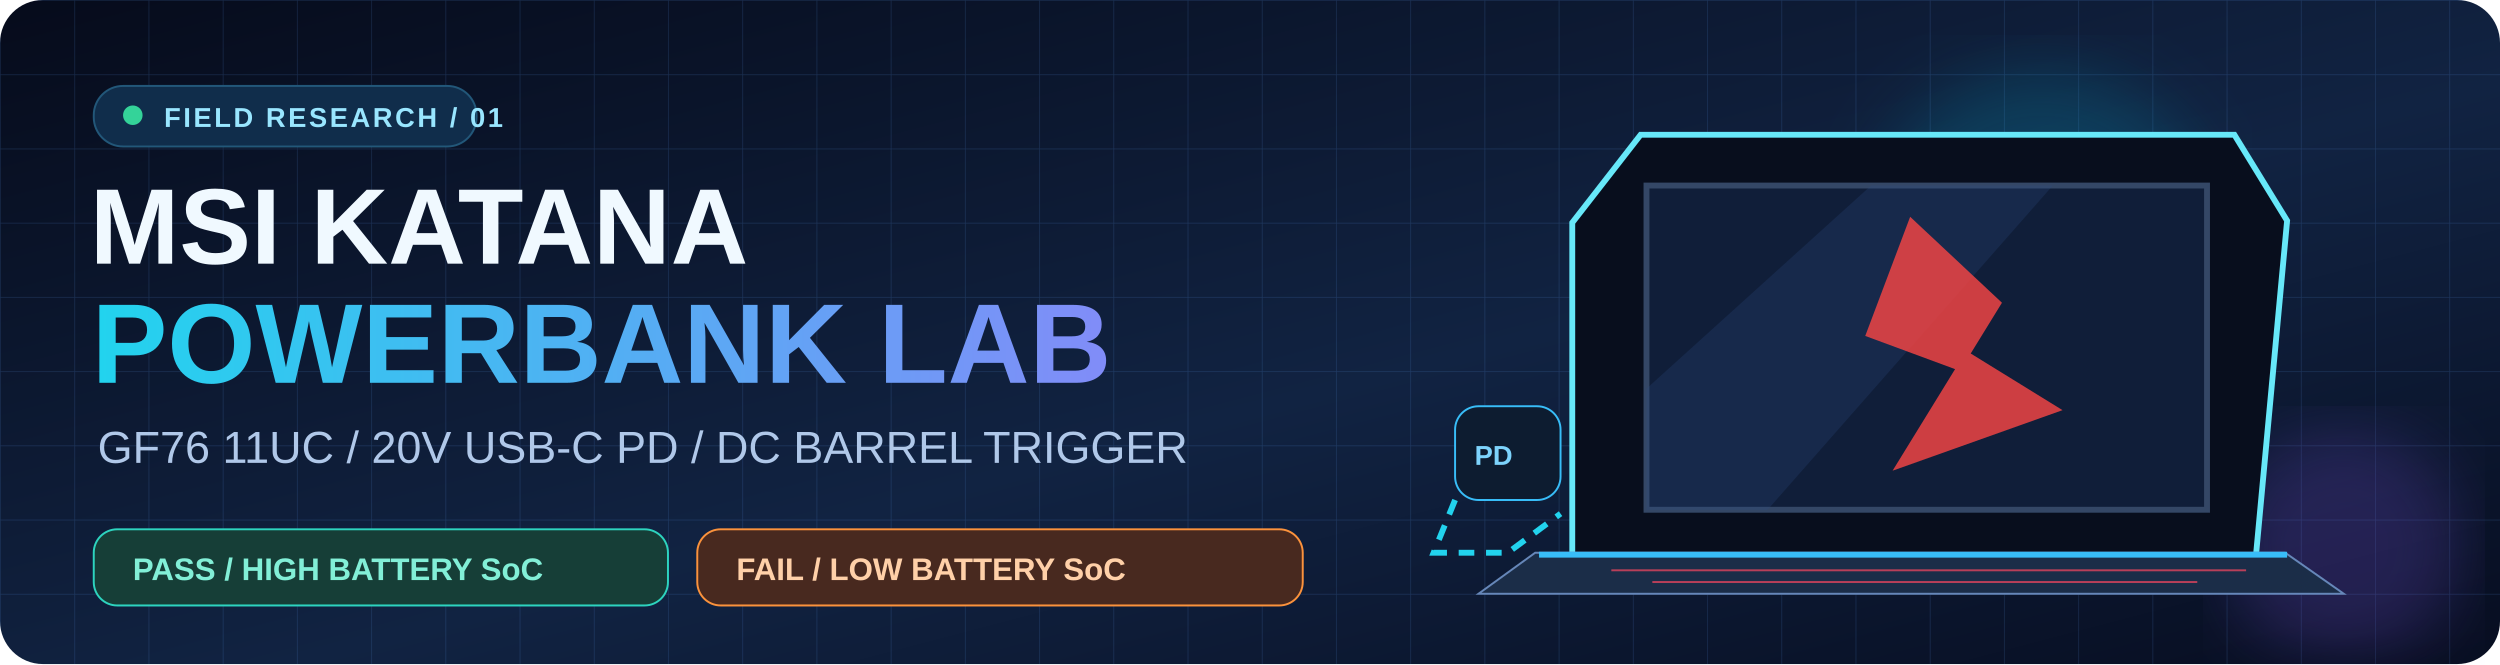
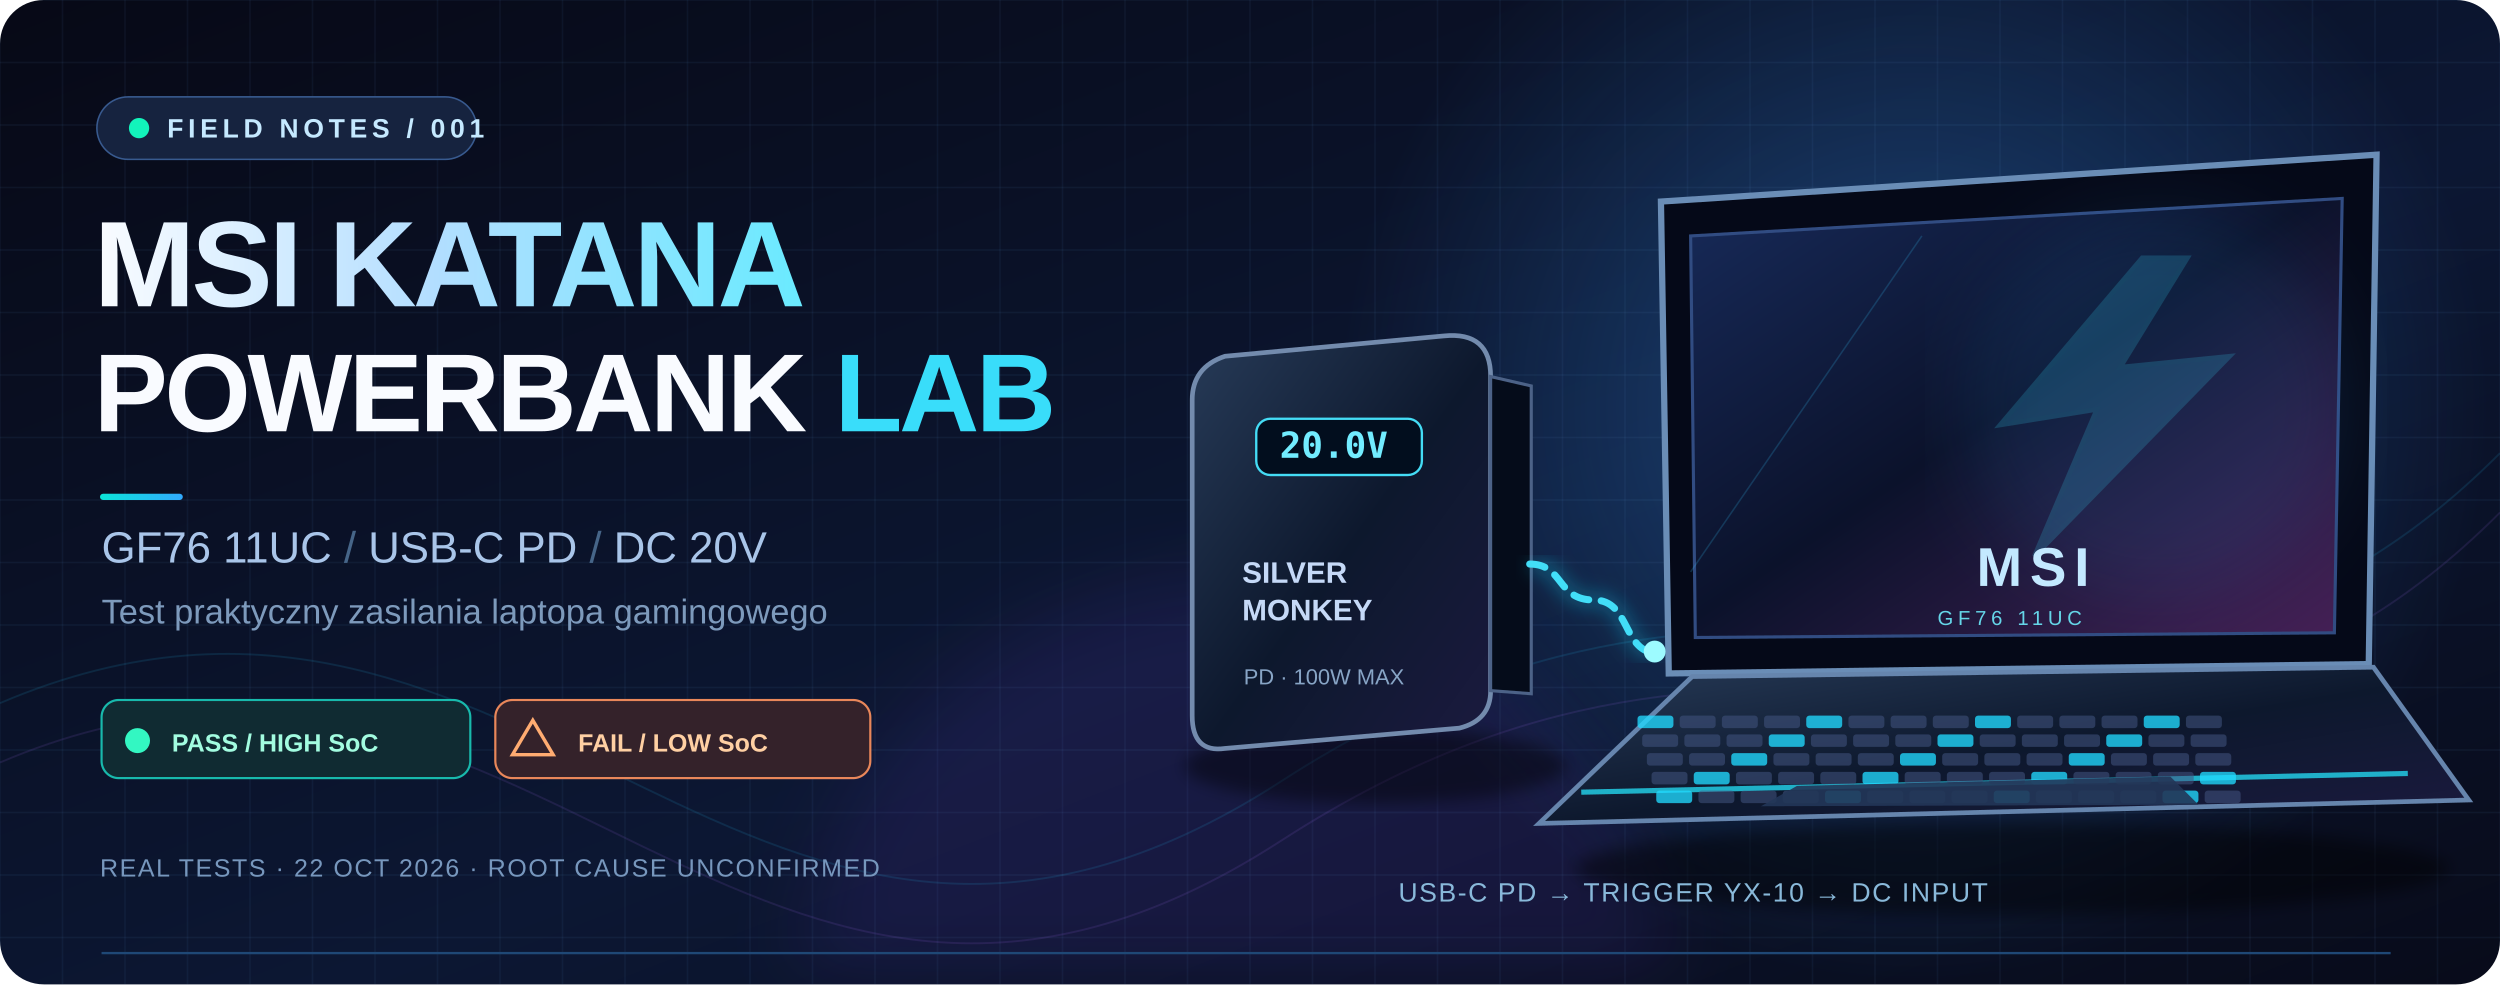
- <svg xmlns="http://www.w3.org/2000/svg" width="1280" height="340" viewBox="0 0 1280 340" role="img" aria-label="MSI Katana GF76 USB-C PD Powerbank Lab - independent field report">
+ <svg xmlns="http://www.w3.org/2000/svg" width="1600" height="630" viewBox="0 0 1600 630" role="img" aria-label="MSI Katana GF76 USB-C PD powerbank field lab. Vector laptop and power bank illustration.">
  <defs>
-     <linearGradient id="bg" x1="0" y1="0" x2="1" y2="1">
-       <stop stop-color="#060b1b" />
-       <stop offset=".56" stop-color="#112342" />
-       <stop offset="1" stop-color="#070d20" />
-     </linearGradient>
-     <linearGradient id="cyan" x1="0" y1="0" x2="1" y2="0">
-       <stop stop-color="#22d3ee" />
-       <stop offset="1" stop-color="#818cf8" />
-     </linearGradient>
-     <filter id="glow">
-       <feGaussianBlur stdDeviation="17" />
+     <linearGradient id="bg" x1="0" x2="1" y1="0" y2="1">
+       <stop stop-color="#070916" />
+       <stop offset=".57" stop-color="#0c1733" />
+       <stop offset="1" stop-color="#080b1a" />
+     </linearGradient>
+     <linearGradient id="title" x1="0" x2="1">
+       <stop stop-color="#f8fbff" />
+       <stop offset=".47" stop-color="#b3deff" />
+       <stop offset="1" stop-color="#6aeaff" />
+     </linearGradient>
+     <linearGradient id="device" x1="0" x2="1" y1="0" y2="1">
+       <stop stop-color="#273b58" />
+       <stop offset=".52" stop-color="#0d182d" />
+       <stop offset="1" stop-color="#1b1a3f" />
+     </linearGradient>
+     <linearGradient id="screen" x1="0" x2="1" y1="0" y2="1">
+       <stop stop-color="#172a59" />
+       <stop offset=".48" stop-color="#0b122b" />
+       <stop offset="1" stop-color="#452056" />
+     </linearGradient>
+     <linearGradient id="teal" x1="0" x2="1">
+       <stop stop-color="#0be5d8" />
+       <stop offset="1" stop-color="#32aaff" />
+     </linearGradient>
+     <radialGradient id="aura">
+       <stop stop-color="#3a9dff" stop-opacity=".35" />
+       <stop offset="1" stop-color="#3a9dff" stop-opacity="0" />
+     </radialGradient>
+     <filter id="blur">
+       <feGaussianBlur stdDeviation="24" />
    </filter>
-     <pattern id="grid" width="38" height="38" patternUnits="userSpaceOnUse">
-       <path d="M38 0H0V38" fill="none" stroke="#60a5fa" stroke-width=".7" opacity=".18" />
-     </pattern>
+     <filter id="small">
+       <feGaussianBlur stdDeviation="5" />
+     </filter>
+     <clipPath id="cut">
+       <rect x="0" y="0" width="1600" height="630" rx="28" />
+     </clipPath>
  </defs>
-   <rect width="1280" height="340" rx="22" fill="url(#bg)" />
-   <rect width="1280" height="340" rx="22" fill="url(#grid)" />
-   <circle cx="1045" cy="126" r="90" fill="#06b6d4" opacity=".19" filter="url(#glow)" />
-   <circle cx="1200" cy="280" r="60" fill="#8b5cf6" opacity=".2" filter="url(#glow)" />
-   <rect x="48" y="44" width="196" height="31" rx="15" fill="#102d4b" stroke="#225779" />
-   <circle cx="68" cy="59" r="5" fill="#34d399" />
-   <text x="84" y="65" font-size="14" font-weight="700" fill="#99e6ff" font-family="Arial, sans-serif" letter-spacing="1.3">FIELD RESEARCH / 01</text>
-   <text x="46" y="135" font-family="Arial, sans-serif" font-size="55" font-weight="800" fill="#f0f9ff">MSI KATANA</text>
-   <text x="47" y="196" font-family="Arial, sans-serif" font-size="58" font-weight="800" fill="url(#cyan)">POWERBANK LAB</text>
-   <text x="50" y="237" font-family="Arial, sans-serif" font-size="23" fill="#b0c8e9">GF76 11UC   /   20V USB-C PD   /   DC BARREL TRIGGER</text>
-   <rect x="48" y="271" width="294" height="39" rx="12" fill="#163e37" stroke="#2dd4bf" />
-   <text x="68" y="297" font-family="Arial, sans-serif" font-size="16" font-weight="700" fill="#82efd7">PASS  /  HIGH BATTERY SoC</text>
-   <rect x="357" y="271" width="310" height="39" rx="12" fill="#48291f" stroke="#fb923c" />
-   <text x="377" y="297" font-family="Arial, sans-serif" font-size="16" font-weight="700" fill="#ffd0a8">FAIL  /  LOW BATTERY SoC</text>
-   <g transform="translate(805,69)">
-     <path d="M0 45 L35 0 H339 L366 44 L350 216 H0 Z" fill="#080e1d" stroke="#67e8f9" stroke-width="3" />
-     <path d="M38 26 H325 V192 H38 Z" fill="#101e39" stroke="#344766" stroke-width="3" />
-     <path d="M38 130 L153 26 L246 26 L100 192 H38Z" fill="#2a4981" opacity=".26" />
-     <path d="M173 42 L220 86 L204 112 L251 141 L164 172 L196 120 L150 103Z" fill="#ef4444" opacity=".85" />
-     <path d="M-19 214 L365 214 L395 235 L-48 235 Z" fill="#1b2d48" stroke="#6687b9" />
-     <path d="M-17 215 L366 215" stroke="#38bdf8" stroke-width="3" />
-     <g stroke="#ed465f" opacity=".75">
-       <path d="M20 223H345 M41 229H320" stroke-width="1" />
+   <g clip-path="url(#cut)">
+     <rect width="1600" height="630" fill="url(#bg)" />
+     <circle cx="1225" cy="260" r="370" fill="url(#aura)" />
+     <circle cx="790" cy="650" r="280" fill="#884aff" opacity=".095" filter="url(#blur)" />
+     <g>
+       <path d="M0 0V630" stroke="#62a3e8" opacity=".065" />
+       <path d="M40 0V630" stroke="#62a3e8" opacity=".065" />
+       <path d="M80 0V630" stroke="#62a3e8" opacity=".065" />
+       <path d="M120 0V630" stroke="#62a3e8" opacity=".065" />
+       <path d="M160 0V630" stroke="#62a3e8" opacity=".065" />
+       <path d="M200 0V630" stroke="#62a3e8" opacity=".065" />
+       <path d="M240 0V630" stroke="#62a3e8" opacity=".065" />
+       <path d="M280 0V630" stroke="#62a3e8" opacity=".065" />
+       <path d="M320 0V630" stroke="#62a3e8" opacity=".065" />
+       <path d="M360 0V630" stroke="#62a3e8" opacity=".065" />
+       <path d="M400 0V630" stroke="#62a3e8" opacity=".065" />
+       <path d="M440 0V630" stroke="#62a3e8" opacity=".065" />
+       <path d="M480 0V630" stroke="#62a3e8" opacity=".065" />
+       <path d="M520 0V630" stroke="#62a3e8" opacity=".065" />
+       <path d="M560 0V630" stroke="#62a3e8" opacity=".065" />
+       <path d="M600 0V630" stroke="#62a3e8" opacity=".065" />
+       <path d="M640 0V630" stroke="#62a3e8" opacity=".065" />
+       <path d="M680 0V630" stroke="#62a3e8" opacity=".065" />
+       <path d="M720 0V630" stroke="#62a3e8" opacity=".065" />
+       <path d="M760 0V630" stroke="#62a3e8" opacity=".065" />
+       <path d="M800 0V630" stroke="#62a3e8" opacity=".065" />
+       <path d="M840 0V630" stroke="#62a3e8" opacity=".065" />
+       <path d="M880 0V630" stroke="#62a3e8" opacity=".065" />
+       <path d="M920 0V630" stroke="#62a3e8" opacity=".065" />
+       <path d="M960 0V630" stroke="#62a3e8" opacity=".065" />
+       <path d="M1000 0V630" stroke="#62a3e8" opacity=".065" />
+       <path d="M1040 0V630" stroke="#62a3e8" opacity=".065" />
+       <path d="M1080 0V630" stroke="#62a3e8" opacity=".065" />
+       <path d="M1120 0V630" stroke="#62a3e8" opacity=".065" />
+       <path d="M1160 0V630" stroke="#62a3e8" opacity=".065" />
+       <path d="M1200 0V630" stroke="#62a3e8" opacity=".065" />
+       <path d="M1240 0V630" stroke="#62a3e8" opacity=".065" />
+       <path d="M1280 0V630" stroke="#62a3e8" opacity=".065" />
+       <path d="M1320 0V630" stroke="#62a3e8" opacity=".065" />
+       <path d="M1360 0V630" stroke="#62a3e8" opacity=".065" />
+       <path d="M1400 0V630" stroke="#62a3e8" opacity=".065" />
+       <path d="M1440 0V630" stroke="#62a3e8" opacity=".065" />
+       <path d="M1480 0V630" stroke="#62a3e8" opacity=".065" />
+       <path d="M1520 0V630" stroke="#62a3e8" opacity=".065" />
+       <path d="M1560 0V630" stroke="#62a3e8" opacity=".065" />
+       <path d="M1600 0V630" stroke="#62a3e8" opacity=".065" />
+       <path d="M1640 0V630" stroke="#62a3e8" opacity=".065" />
+       <path d="M1680 0V630" stroke="#62a3e8" opacity=".065" />
+       <path d="M0 0H1600" stroke="#62a3e8" opacity=".07" />
+       <path d="M0 40H1600" stroke="#62a3e8" opacity=".07" />
+       <path d="M0 80H1600" stroke="#62a3e8" opacity=".07" />
+       <path d="M0 120H1600" stroke="#62a3e8" opacity=".07" />
+       <path d="M0 160H1600" stroke="#62a3e8" opacity=".07" />
+       <path d="M0 200H1600" stroke="#62a3e8" opacity=".07" />
+       <path d="M0 240H1600" stroke="#62a3e8" opacity=".07" />
+       <path d="M0 280H1600" stroke="#62a3e8" opacity=".07" />
+       <path d="M0 320H1600" stroke="#62a3e8" opacity=".07" />
+       <path d="M0 360H1600" stroke="#62a3e8" opacity=".07" />
+       <path d="M0 400H1600" stroke="#62a3e8" opacity=".07" />
+       <path d="M0 440H1600" stroke="#62a3e8" opacity=".07" />
+       <path d="M0 480H1600" stroke="#62a3e8" opacity=".07" />
+       <path d="M0 520H1600" stroke="#62a3e8" opacity=".07" />
+       <path d="M0 560H1600" stroke="#62a3e8" opacity=".07" />
+       <path d="M0 600H1600" stroke="#62a3e8" opacity=".07" />
    </g>
-     <rect x="-60" y="139" width="54" height="48" rx="12" fill="#0d1c30" stroke="#38bdf8" />
-     <text x="-50" y="169" font-family="Arial, sans-serif" font-size="14" font-weight="700" fill="#7dd3fc">PD</text>
-     <path d="M-60 187 L-71 214 L-33 214 L-6 194" fill="none" stroke="#22d3ee" stroke-width="3" stroke-dasharray="8 6" />
+     <path d="M0 450 C340 305 480 720 820 500 S1350 540 1600 290" fill="none" stroke="#25c9ff" stroke-width="1.2" opacity=".12" />
+     <path d="M0 488 C340 343 480 758 820 538 S1350 578 1600 328" fill="none" stroke="#ad70ff" stroke-width="1.2" opacity=".12" />
+     <rect x="62" y="62" width="243" height="40" rx="20" fill="#16233f" stroke="#385a8f" />
+     <circle cx="89" cy="82" r="6.5" fill="#12f4bb" />
+     <text x="107" y="88" font-family="Arial, sans-serif" font-size="17" font-weight="700" letter-spacing="3" fill="#c5e9ff">FIELD NOTES  /  001</text>
+     <text x="60" y="196" font-family="Arial, sans-serif" font-size="78" font-weight="800" letter-spacing="-2.5" fill="url(#title)">MSI KATANA</text>
+     <text x="60" y="276" font-family="Arial, sans-serif" font-size="71" font-weight="800" letter-spacing="-2.1" fill="#f9fbff">POWERBANK <tspan fill="#39ddfa">LAB</tspan>
+     </text>
+     <rect x="64" y="316" width="53" height="4" rx="2" fill="url(#teal)" />
+     <text x="65" y="360" font-family="Arial, sans-serif" font-size="28" fill="#a9c5e9">GF76 11UC  <tspan fill="#466588">/</tspan>  USB-C PD  <tspan fill="#466588">/</tspan>  DC 20V</text>
+     <text x="65" y="399" font-family="Arial, sans-serif" font-size="22" fill="#7d9abc">Test praktyczny zasilania laptopa gamingowego</text>
+     <g font-family="Arial, sans-serif" font-size="16" font-weight="700">
+       <rect x="65" y="448" width="236" height="50" rx="11" fill="#102b32" stroke="#18b9ac" stroke-width="1.4" />
+       <circle cx="88" cy="474" r="8" fill="#33f7c2" />
+       <text x="110" y="481" fill="#a2fce0">PASS / HIGH SoC</text>
+       <rect x="317" y="448" width="240" height="50" rx="11" fill="#34222a" stroke="#e9875a" stroke-width="1.4" />
+       <path d="M341 461l13 22h-26Z" fill="none" stroke="#ffac71" stroke-width="2.2" />
+       <text x="370" y="481" fill="#ffd0a3">FAIL / LOW SoC</text>
+     </g>
+     <text x="64" y="561" font-family="Arial, sans-serif" font-size="16" letter-spacing="1" fill="#7797bd">REAL TESTS  ·  22 OCT 2026  ·  ROOT CAUSE UNCONFIRMED</text>
+     <g transform="translate(0 -4)">
+       <ellipse cx="1288" cy="560" rx="279" ry="29" fill="#000" opacity=".44" filter="url(#small)" />
+       <path d="M1063 133L1521 103L1516 429L1068 435Z" fill="#050918" stroke="#6a8db6" stroke-width="4" />
+       <path d="M1082 155L1499 131L1494 409L1085 412Z" fill="url(#screen)" stroke="#314c82" stroke-width="2" />
+       <path d="M1082 370L1230 155" stroke="#32bff4" stroke-width="1" opacity=".2" />
+       <circle cx="1380" cy="263" r="123" fill="#36a7ff" opacity=".1" filter="url(#blur)" />
+       <path d="M1371 169l-91 107 62-10-40 94 125-128-70 7 43-70Z" fill="#3bd2ff" opacity=".18" stroke="#38dfff" stroke-width="3" />
+       <path d="M1083 437L1519 431L1580 516L985 531Z" fill="url(#device)" stroke="#6685ad" stroke-width="3" />
+       <path d="M1012 511L1541 499" stroke="#23d6ee" stroke-width="3.3" opacity=".8" />
+       <g>
+         <rect x="1048" y="462" width="23" height="8" rx="2" fill="#20d9ff" opacity=".77" />
+         <rect x="1075" y="462" width="23" height="8" rx="2" fill="#415480" opacity=".55" />
+         <rect x="1102" y="462" width="23" height="8" rx="2" fill="#415480" opacity=".55" />
+         <rect x="1129" y="462" width="23" height="8" rx="2" fill="#415480" opacity=".55" />
+         <rect x="1156" y="462" width="23" height="8" rx="2" fill="#20d9ff" opacity=".77" />
+         <rect x="1183" y="462" width="23" height="8" rx="2" fill="#415480" opacity=".55" />
+         <rect x="1210" y="462" width="23" height="8" rx="2" fill="#415480" opacity=".55" />
+         <rect x="1237" y="462" width="23" height="8" rx="2" fill="#415480" opacity=".55" />
+         <rect x="1264" y="462" width="23" height="8" rx="2" fill="#20d9ff" opacity=".77" />
+         <rect x="1291" y="462" width="23" height="8" rx="2" fill="#415480" opacity=".55" />
+         <rect x="1318" y="462" width="23" height="8" rx="2" fill="#415480" opacity=".55" />
+         <rect x="1345" y="462" width="23" height="8" rx="2" fill="#415480" opacity=".55" />
+         <rect x="1372" y="462" width="23" height="8" rx="2" fill="#20d9ff" opacity=".77" />
+         <rect x="1399" y="462" width="23" height="8" rx="2" fill="#415480" opacity=".55" />
+         <rect x="1051" y="474" width="23" height="8" rx="2" fill="#415480" opacity=".55" />
+         <rect x="1078" y="474" width="23" height="8" rx="2" fill="#415480" opacity=".55" />
+         <rect x="1105" y="474" width="23" height="8" rx="2" fill="#415480" opacity=".55" />
+         <rect x="1132" y="474" width="23" height="8" rx="2" fill="#20d9ff" opacity=".77" />
+         <rect x="1159" y="474" width="23" height="8" rx="2" fill="#415480" opacity=".55" />
+         <rect x="1186" y="474" width="23" height="8" rx="2" fill="#415480" opacity=".55" />
+         <rect x="1213" y="474" width="23" height="8" rx="2" fill="#415480" opacity=".55" />
+         <rect x="1240" y="474" width="23" height="8" rx="2" fill="#20d9ff" opacity=".77" />
+         <rect x="1267" y="474" width="23" height="8" rx="2" fill="#415480" opacity=".55" />
+         <rect x="1294" y="474" width="23" height="8" rx="2" fill="#415480" opacity=".55" />
+         <rect x="1321" y="474" width="23" height="8" rx="2" fill="#415480" opacity=".55" />
+         <rect x="1348" y="474" width="23" height="8" rx="2" fill="#20d9ff" opacity=".77" />
+         <rect x="1375" y="474" width="23" height="8" rx="2" fill="#415480" opacity=".55" />
+         <rect x="1402" y="474" width="23" height="8" rx="2" fill="#415480" opacity=".55" />
+         <rect x="1054" y="486" width="23" height="8" rx="2" fill="#415480" opacity=".55" />
+         <rect x="1081" y="486" width="23" height="8" rx="2" fill="#415480" opacity=".55" />
+         <rect x="1108" y="486" width="23" height="8" rx="2" fill="#20d9ff" opacity=".77" />
+         <rect x="1135" y="486" width="23" height="8" rx="2" fill="#415480" opacity=".55" />
+         <rect x="1162" y="486" width="23" height="8" rx="2" fill="#415480" opacity=".55" />
+         <rect x="1189" y="486" width="23" height="8" rx="2" fill="#415480" opacity=".55" />
+         <rect x="1216" y="486" width="23" height="8" rx="2" fill="#20d9ff" opacity=".77" />
+         <rect x="1243" y="486" width="23" height="8" rx="2" fill="#415480" opacity=".55" />
+         <rect x="1270" y="486" width="23" height="8" rx="2" fill="#415480" opacity=".55" />
+         <rect x="1297" y="486" width="23" height="8" rx="2" fill="#415480" opacity=".55" />
+         <rect x="1324" y="486" width="23" height="8" rx="2" fill="#20d9ff" opacity=".77" />
+         <rect x="1351" y="486" width="23" height="8" rx="2" fill="#415480" opacity=".55" />
+         <rect x="1378" y="486" width="23" height="8" rx="2" fill="#415480" opacity=".55" />
+         <rect x="1405" y="486" width="23" height="8" rx="2" fill="#415480" opacity=".55" />
+         <rect x="1057" y="498" width="23" height="8" rx="2" fill="#415480" opacity=".55" />
+         <rect x="1084" y="498" width="23" height="8" rx="2" fill="#20d9ff" opacity=".77" />
+         <rect x="1111" y="498" width="23" height="8" rx="2" fill="#415480" opacity=".55" />
+         <rect x="1138" y="498" width="23" height="8" rx="2" fill="#415480" opacity=".55" />
+         <rect x="1165" y="498" width="23" height="8" rx="2" fill="#415480" opacity=".55" />
+         <rect x="1192" y="498" width="23" height="8" rx="2" fill="#20d9ff" opacity=".77" />
+         <rect x="1219" y="498" width="23" height="8" rx="2" fill="#415480" opacity=".55" />
+         <rect x="1246" y="498" width="23" height="8" rx="2" fill="#415480" opacity=".55" />
+         <rect x="1273" y="498" width="23" height="8" rx="2" fill="#415480" opacity=".55" />
+         <rect x="1300" y="498" width="23" height="8" rx="2" fill="#20d9ff" opacity=".77" />
+         <rect x="1327" y="498" width="23" height="8" rx="2" fill="#415480" opacity=".55" />
+         <rect x="1354" y="498" width="23" height="8" rx="2" fill="#415480" opacity=".55" />
+         <rect x="1381" y="498" width="23" height="8" rx="2" fill="#415480" opacity=".55" />
+         <rect x="1408" y="498" width="23" height="8" rx="2" fill="#20d9ff" opacity=".77" />
+         <rect x="1060" y="510" width="23" height="8" rx="2" fill="#20d9ff" opacity=".77" />
+         <rect x="1087" y="510" width="23" height="8" rx="2" fill="#415480" opacity=".55" />
+         <rect x="1114" y="510" width="23" height="8" rx="2" fill="#415480" opacity=".55" />
+         <rect x="1141" y="510" width="23" height="8" rx="2" fill="#415480" opacity=".55" />
+         <rect x="1168" y="510" width="23" height="8" rx="2" fill="#20d9ff" opacity=".77" />
+         <rect x="1195" y="510" width="23" height="8" rx="2" fill="#415480" opacity=".55" />
+         <rect x="1222" y="510" width="23" height="8" rx="2" fill="#415480" opacity=".55" />
+         <rect x="1249" y="510" width="23" height="8" rx="2" fill="#415480" opacity=".55" />
+         <rect x="1276" y="510" width="23" height="8" rx="2" fill="#20d9ff" opacity=".77" />
+         <rect x="1303" y="510" width="23" height="8" rx="2" fill="#415480" opacity=".55" />
+         <rect x="1330" y="510" width="23" height="8" rx="2" fill="#415480" opacity=".55" />
+         <rect x="1357" y="510" width="23" height="8" rx="2" fill="#415480" opacity=".55" />
+         <rect x="1384" y="510" width="23" height="8" rx="2" fill="#20d9ff" opacity=".77" />
+         <rect x="1411" y="510" width="23" height="8" rx="2" fill="#415480" opacity=".55" />
+       </g>
+       <path d="M1150 507L1389 501L1407 519L1127 520Z" fill="#223658" opacity=".9" />
+       <text x="1265" y="379" font-family="Arial, sans-serif" font-size="35" font-weight="800" letter-spacing="5" fill="#c3e9ff">MSI</text>
+       <text x="1240" y="404" font-family="Arial, sans-serif" font-size="13" letter-spacing="3" fill="#65d6e8">GF76 11UC</text>
+       <ellipse cx="880" cy="494" rx="122" ry="24" fill="#000" opacity=".42" filter="url(#small)" />
+       <path d="M763 260Q763 239 784 232L924 219Q954 216 954 245L954 446Q954 465 934 470L784 483Q763 486 763 462Z" fill="url(#device)" stroke="#738bad" stroke-width="3" />
+       <path d="M954 245L980 251L980 448L954 446Z" fill="#050c1a" stroke="#4c6287" stroke-width="2" />
+       <rect x="804" y="272" width="106" height="36" rx="9" fill="#020e1e" stroke="#44dcf5" stroke-width="1.5" />
+       <text x="819" y="297" font-family="monospace" font-size="23" font-weight="700" fill="#72ecff">20.0V</text>
+       <text x="795" y="377" font-family="Arial, sans-serif" font-size="19" font-weight="700" fill="#c5d9f7">SILVER</text>
+       <text x="795" y="401" font-family="Arial, sans-serif" font-size="19" font-weight="700" fill="#c5d9f7">MONKEY</text>
+       <text x="796" y="442" font-family="Arial, sans-serif" font-size="14" fill="#88a5c6">PD · 100W MAX</text>
+       <path d="M979 365C1001 365 996 388 1020 388S1038 422 1061 422" fill="none" stroke="#11dffd" stroke-width="12" opacity=".22" filter="url(#small)" />
+       <path d="M979 365C1001 365 996 388 1020 388S1038 422 1061 422" fill="none" stroke="#42def8" stroke-width="4.5" stroke-linecap="round" stroke-dasharray="10 8" />
+       <circle cx="1059" cy="421" r="7" fill="#9dfbff" />
+     </g>
+     <text x="895" y="577" font-family="Arial, sans-serif" font-size="17" letter-spacing="1" fill="#89b9da">USB-C PD  →  TRIGGER YX-10  →  DC INPUT</text>
+     <path d="M65 610H1530" stroke="#1f4876" stroke-width="1.5" />
  </g>
</svg>
